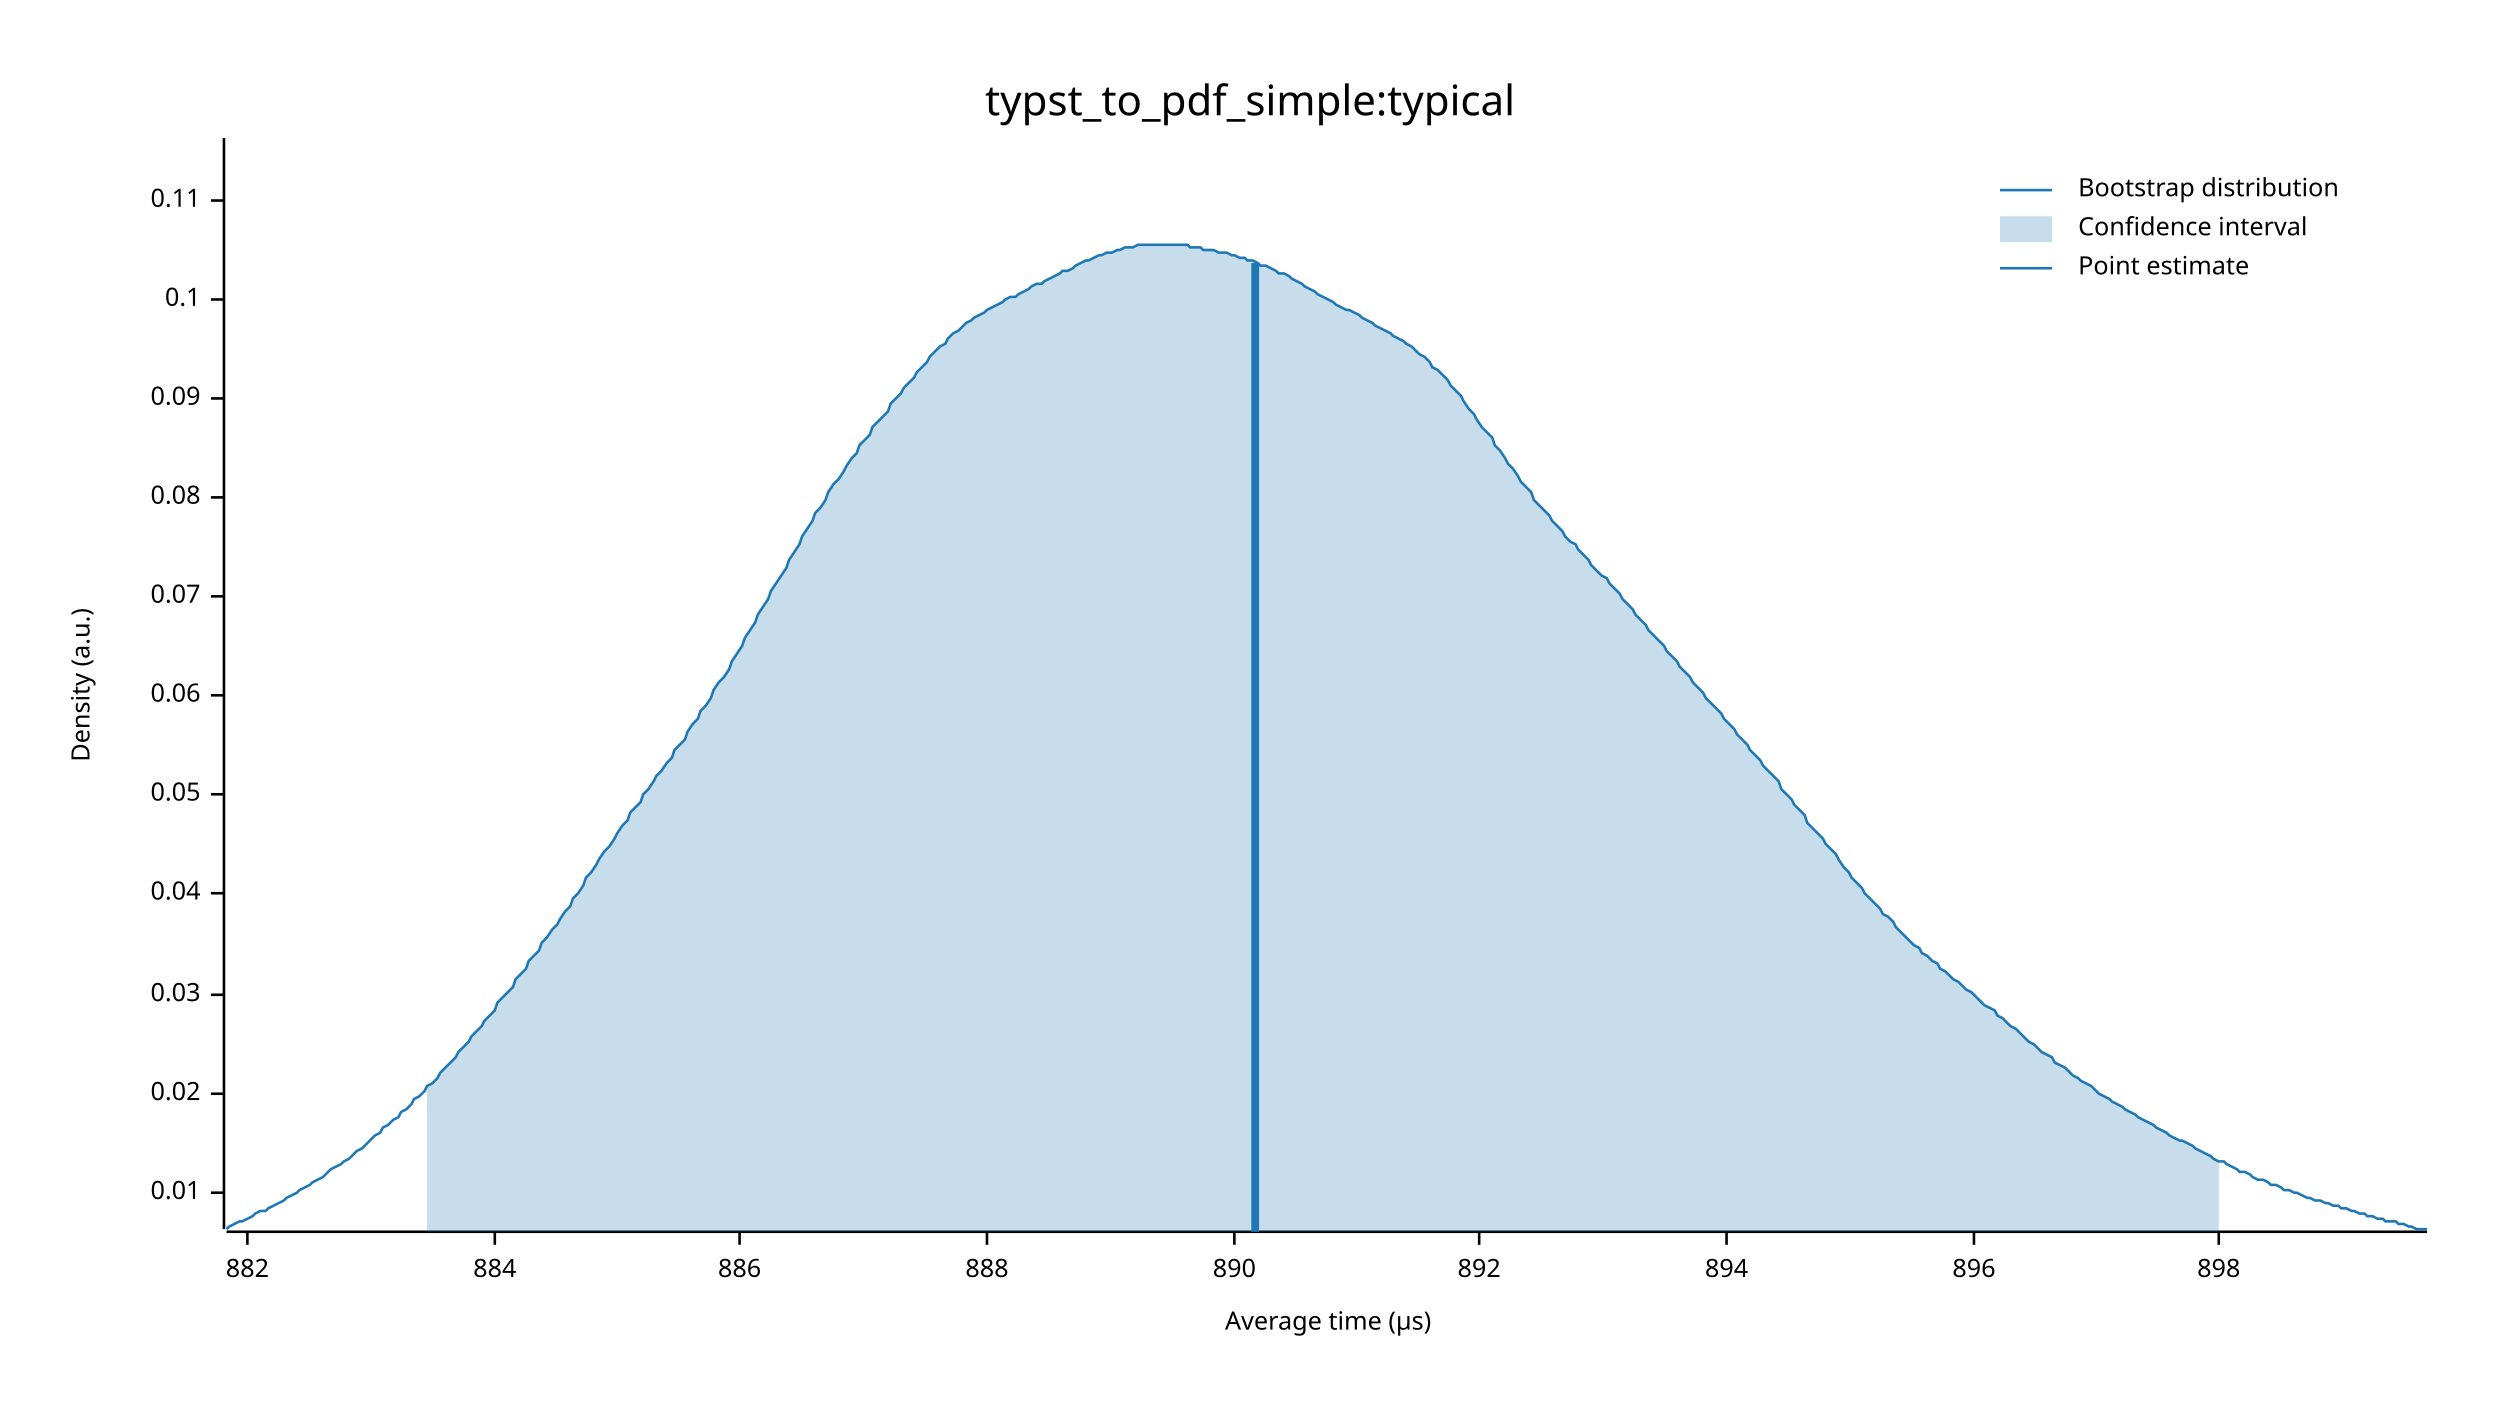
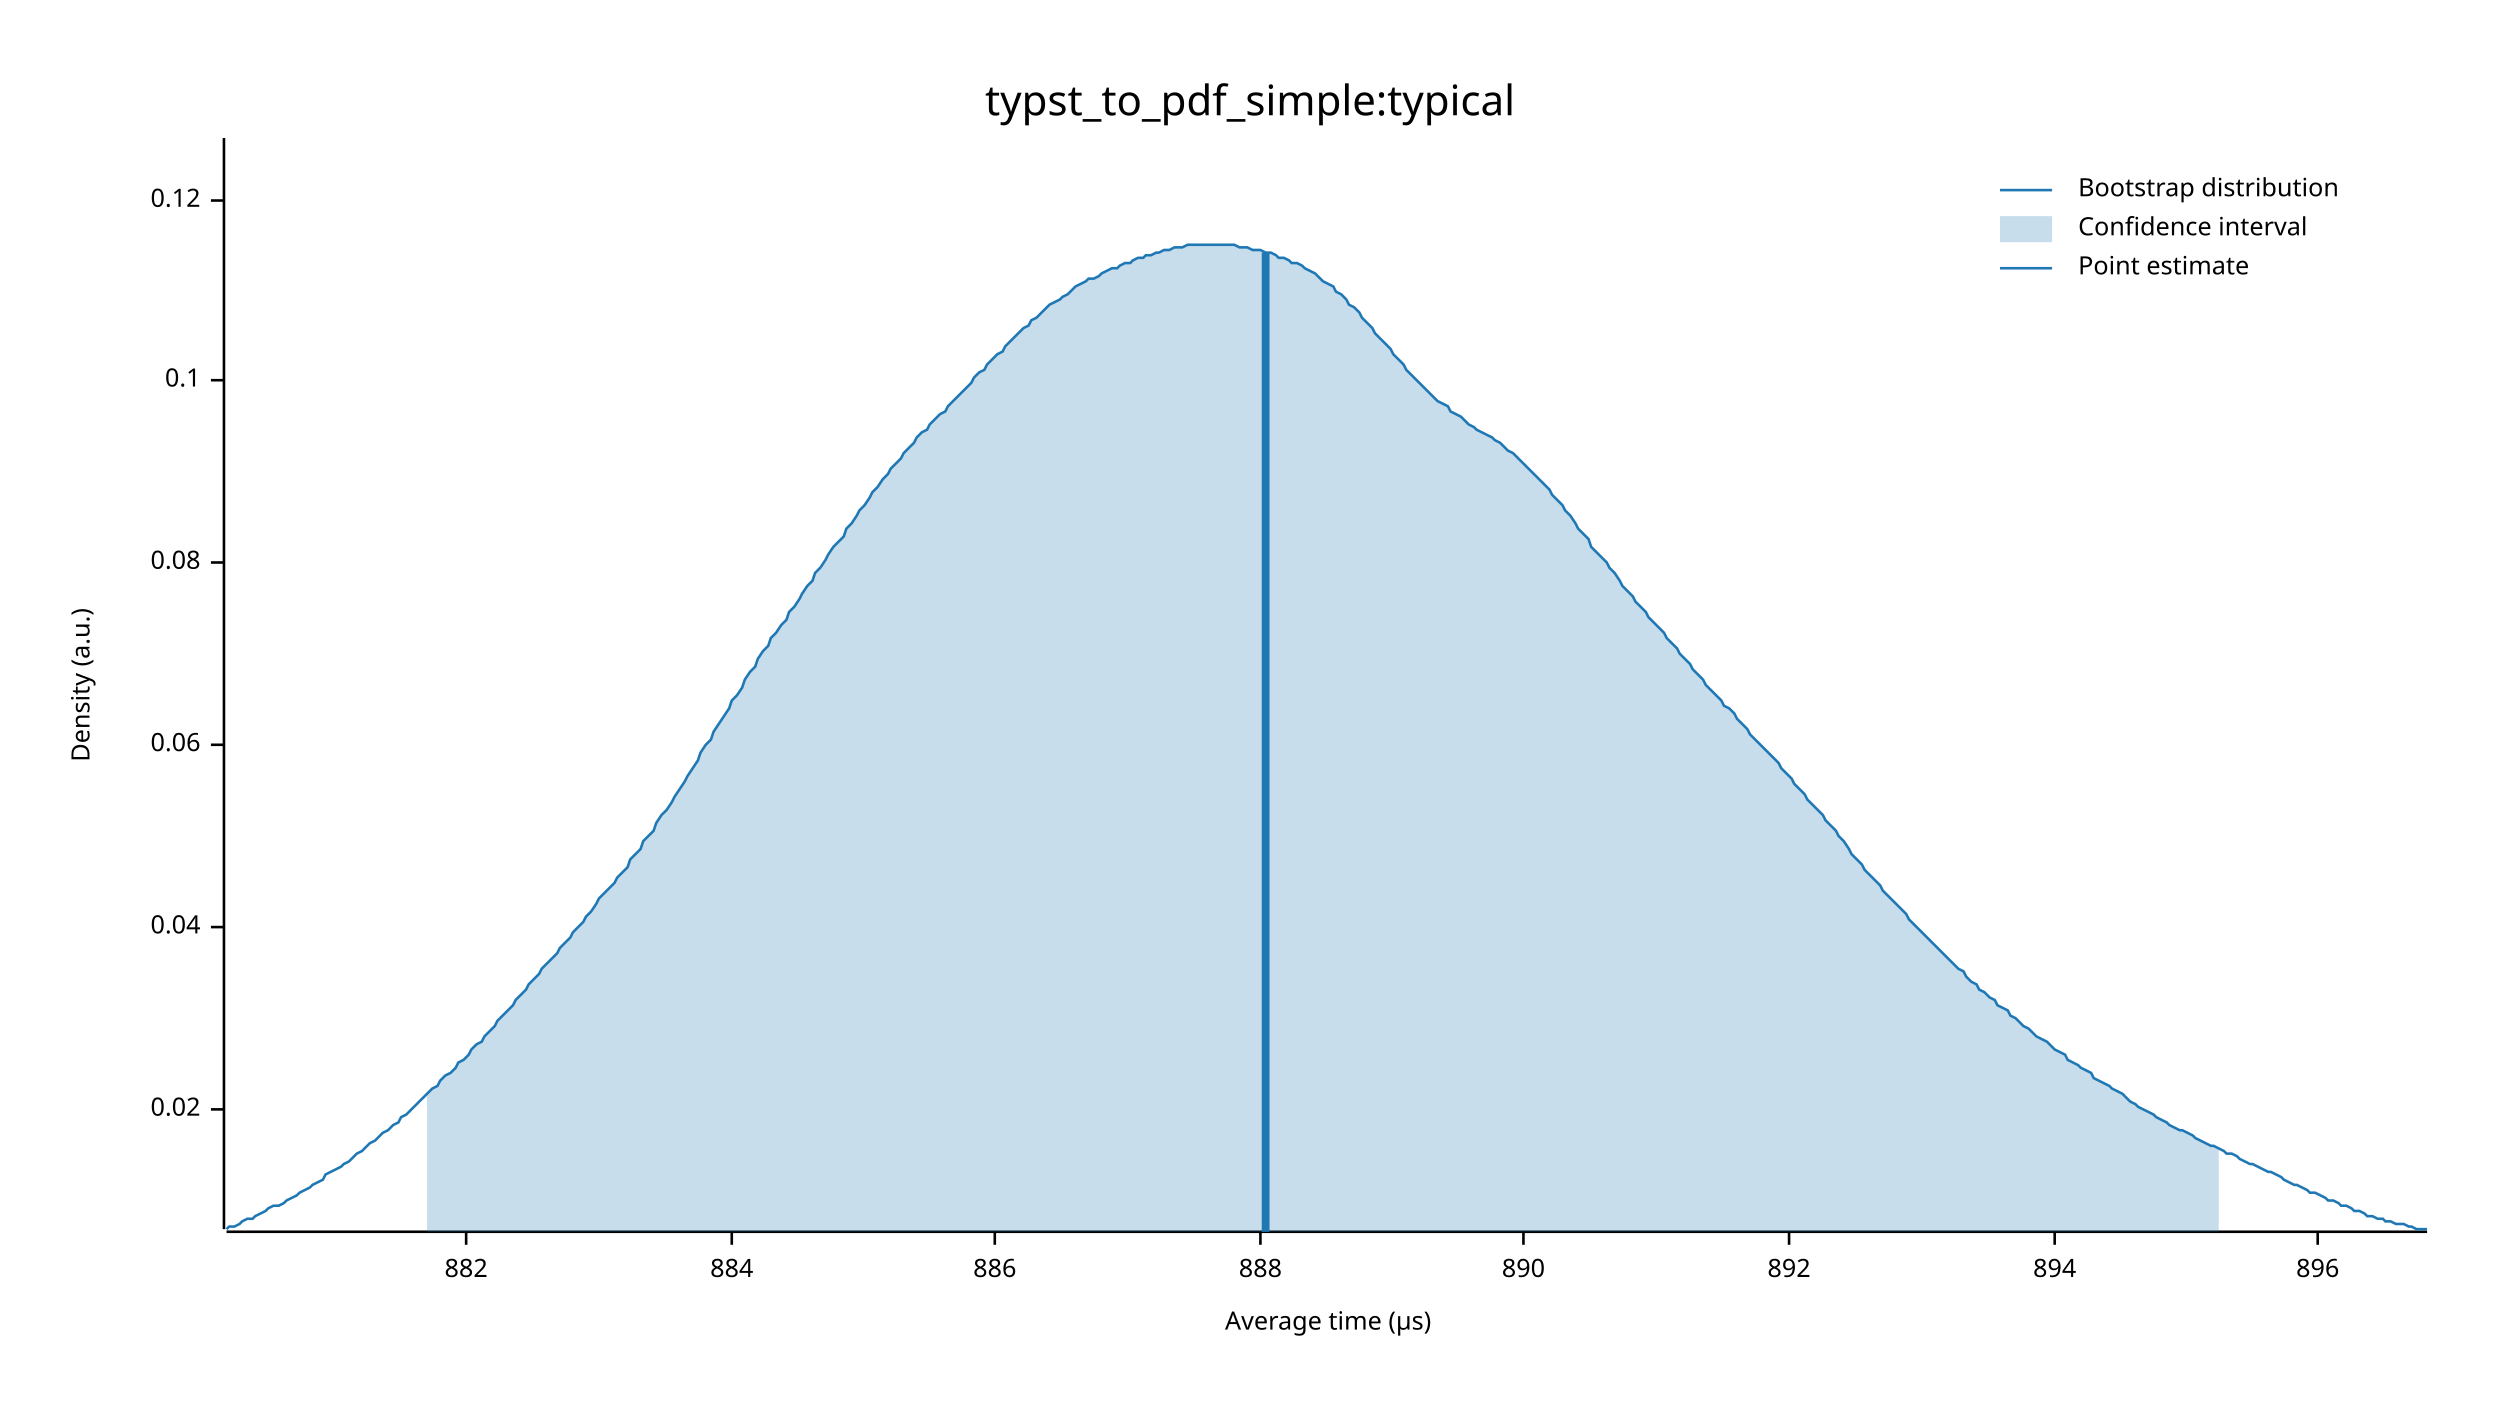
<svg xmlns="http://www.w3.org/2000/svg" width="960" height="540" viewBox="0 0 960 540">
  <text x="480" y="32" dy="0.76em" text-anchor="middle" font-family="sans-serif" font-size="16.129" opacity="1" fill="#000000">
typst_to_pdf_simple:typical
</text>
  <text x="27" y="263" dy="0.76em" text-anchor="middle" font-family="sans-serif" font-size="9.677" opacity="1" fill="#000000" transform="rotate(270, 27, 263)">
Density (a.u.)
</text>
  <text x="510" y="513" dy="-0.5ex" text-anchor="middle" font-family="sans-serif" font-size="9.677" opacity="1" fill="#000000">
Average time (µs)
</text>
  <polyline fill="none" opacity="1" stroke="#000000" stroke-width="1" points="86,53 86,472 " />
-   <text x="77" y="458" dy="0.5ex" text-anchor="end" font-family="sans-serif" font-size="9.677" opacity="1" fill="#000000">
- 0.01
- </text>
-   <polyline fill="none" opacity="1" stroke="#000000" stroke-width="1" points="81,458 86,458 " />
-   <text x="77" y="420" dy="0.5ex" text-anchor="end" font-family="sans-serif" font-size="9.677" opacity="1" fill="#000000">
+   <text x="77" y="426" dy="0.5ex" text-anchor="end" font-family="sans-serif" font-size="9.677" opacity="1" fill="#000000">
0.02
</text>
-   <polyline fill="none" opacity="1" stroke="#000000" stroke-width="1" points="81,420 86,420 " />
-   <text x="77" y="382" dy="0.5ex" text-anchor="end" font-family="sans-serif" font-size="9.677" opacity="1" fill="#000000">
- 0.03
- </text>
-   <polyline fill="none" opacity="1" stroke="#000000" stroke-width="1" points="81,382 86,382 " />
-   <text x="77" y="343" dy="0.5ex" text-anchor="end" font-family="sans-serif" font-size="9.677" opacity="1" fill="#000000">
+   <polyline fill="none" opacity="1" stroke="#000000" stroke-width="1" points="81,426 86,426 " />
+   <text x="77" y="356" dy="0.5ex" text-anchor="end" font-family="sans-serif" font-size="9.677" opacity="1" fill="#000000">
0.04
</text>
-   <polyline fill="none" opacity="1" stroke="#000000" stroke-width="1" points="81,343 86,343 " />
-   <text x="77" y="305" dy="0.5ex" text-anchor="end" font-family="sans-serif" font-size="9.677" opacity="1" fill="#000000">
- 0.05
- </text>
-   <polyline fill="none" opacity="1" stroke="#000000" stroke-width="1" points="81,305 86,305 " />
-   <text x="77" y="267" dy="0.5ex" text-anchor="end" font-family="sans-serif" font-size="9.677" opacity="1" fill="#000000">
+   <polyline fill="none" opacity="1" stroke="#000000" stroke-width="1" points="81,356 86,356 " />
+   <text x="77" y="286" dy="0.5ex" text-anchor="end" font-family="sans-serif" font-size="9.677" opacity="1" fill="#000000">
0.06
</text>
-   <polyline fill="none" opacity="1" stroke="#000000" stroke-width="1" points="81,267 86,267 " />
-   <text x="77" y="229" dy="0.5ex" text-anchor="end" font-family="sans-serif" font-size="9.677" opacity="1" fill="#000000">
- 0.07
- </text>
-   <polyline fill="none" opacity="1" stroke="#000000" stroke-width="1" points="81,229 86,229 " />
-   <text x="77" y="191" dy="0.5ex" text-anchor="end" font-family="sans-serif" font-size="9.677" opacity="1" fill="#000000">
+   <polyline fill="none" opacity="1" stroke="#000000" stroke-width="1" points="81,286 86,286 " />
+   <text x="77" y="216" dy="0.5ex" text-anchor="end" font-family="sans-serif" font-size="9.677" opacity="1" fill="#000000">
0.08
</text>
-   <polyline fill="none" opacity="1" stroke="#000000" stroke-width="1" points="81,191 86,191 " />
-   <text x="77" y="153" dy="0.5ex" text-anchor="end" font-family="sans-serif" font-size="9.677" opacity="1" fill="#000000">
- 0.09
- </text>
-   <polyline fill="none" opacity="1" stroke="#000000" stroke-width="1" points="81,153 86,153 " />
-   <text x="77" y="115" dy="0.5ex" text-anchor="end" font-family="sans-serif" font-size="9.677" opacity="1" fill="#000000">
+   <polyline fill="none" opacity="1" stroke="#000000" stroke-width="1" points="81,216 86,216 " />
+   <text x="77" y="146" dy="0.5ex" text-anchor="end" font-family="sans-serif" font-size="9.677" opacity="1" fill="#000000">
0.1
</text>
-   <polyline fill="none" opacity="1" stroke="#000000" stroke-width="1" points="81,115 86,115 " />
+   <polyline fill="none" opacity="1" stroke="#000000" stroke-width="1" points="81,146 86,146 " />
  <text x="77" y="77" dy="0.5ex" text-anchor="end" font-family="sans-serif" font-size="9.677" opacity="1" fill="#000000">
- 0.11
+ 0.12
</text>
  <polyline fill="none" opacity="1" stroke="#000000" stroke-width="1" points="81,77 86,77 " />
  <polyline fill="none" opacity="1" stroke="#000000" stroke-width="1" points="87,473 932,473 " />
-   <text x="95" y="483" dy="0.76em" text-anchor="middle" font-family="sans-serif" font-size="9.677" opacity="1" fill="#000000">
+   <text x="179" y="483" dy="0.76em" text-anchor="middle" font-family="sans-serif" font-size="9.677" opacity="1" fill="#000000">
882
</text>
-   <polyline fill="none" opacity="1" stroke="#000000" stroke-width="1" points="95,473 95,478 " />
-   <text x="190" y="483" dy="0.76em" text-anchor="middle" font-family="sans-serif" font-size="9.677" opacity="1" fill="#000000">
+   <polyline fill="none" opacity="1" stroke="#000000" stroke-width="1" points="179,473 179,478 " />
+   <text x="281" y="483" dy="0.76em" text-anchor="middle" font-family="sans-serif" font-size="9.677" opacity="1" fill="#000000">
884
</text>
-   <polyline fill="none" opacity="1" stroke="#000000" stroke-width="1" points="190,473 190,478 " />
-   <text x="284" y="483" dy="0.76em" text-anchor="middle" font-family="sans-serif" font-size="9.677" opacity="1" fill="#000000">
+   <polyline fill="none" opacity="1" stroke="#000000" stroke-width="1" points="281,473 281,478 " />
+   <text x="382" y="483" dy="0.76em" text-anchor="middle" font-family="sans-serif" font-size="9.677" opacity="1" fill="#000000">
886
</text>
-   <polyline fill="none" opacity="1" stroke="#000000" stroke-width="1" points="284,473 284,478 " />
-   <text x="379" y="483" dy="0.76em" text-anchor="middle" font-family="sans-serif" font-size="9.677" opacity="1" fill="#000000">
+   <polyline fill="none" opacity="1" stroke="#000000" stroke-width="1" points="382,473 382,478 " />
+   <text x="484" y="483" dy="0.76em" text-anchor="middle" font-family="sans-serif" font-size="9.677" opacity="1" fill="#000000">
888
</text>
-   <polyline fill="none" opacity="1" stroke="#000000" stroke-width="1" points="379,473 379,478 " />
-   <text x="474" y="483" dy="0.76em" text-anchor="middle" font-family="sans-serif" font-size="9.677" opacity="1" fill="#000000">
+   <polyline fill="none" opacity="1" stroke="#000000" stroke-width="1" points="484,473 484,478 " />
+   <text x="585" y="483" dy="0.76em" text-anchor="middle" font-family="sans-serif" font-size="9.677" opacity="1" fill="#000000">
890
</text>
-   <polyline fill="none" opacity="1" stroke="#000000" stroke-width="1" points="474,473 474,478 " />
-   <text x="568" y="483" dy="0.76em" text-anchor="middle" font-family="sans-serif" font-size="9.677" opacity="1" fill="#000000">
+   <polyline fill="none" opacity="1" stroke="#000000" stroke-width="1" points="585,473 585,478 " />
+   <text x="687" y="483" dy="0.76em" text-anchor="middle" font-family="sans-serif" font-size="9.677" opacity="1" fill="#000000">
892
</text>
-   <polyline fill="none" opacity="1" stroke="#000000" stroke-width="1" points="568,473 568,478 " />
-   <text x="663" y="483" dy="0.76em" text-anchor="middle" font-family="sans-serif" font-size="9.677" opacity="1" fill="#000000">
+   <polyline fill="none" opacity="1" stroke="#000000" stroke-width="1" points="687,473 687,478 " />
+   <text x="789" y="483" dy="0.76em" text-anchor="middle" font-family="sans-serif" font-size="9.677" opacity="1" fill="#000000">
894
</text>
-   <polyline fill="none" opacity="1" stroke="#000000" stroke-width="1" points="663,473 663,478 " />
-   <text x="758" y="483" dy="0.76em" text-anchor="middle" font-family="sans-serif" font-size="9.677" opacity="1" fill="#000000">
+   <polyline fill="none" opacity="1" stroke="#000000" stroke-width="1" points="789,473 789,478 " />
+   <text x="890" y="483" dy="0.76em" text-anchor="middle" font-family="sans-serif" font-size="9.677" opacity="1" fill="#000000">
896
</text>
-   <polyline fill="none" opacity="1" stroke="#000000" stroke-width="1" points="758,473 758,478 " />
-   <text x="852" y="483" dy="0.76em" text-anchor="middle" font-family="sans-serif" font-size="9.677" opacity="1" fill="#000000">
- 898
- </text>
-   <polyline fill="none" opacity="1" stroke="#000000" stroke-width="1" points="852,473 852,478 " />
-   <polyline fill="none" opacity="1" stroke="#1F78B4" stroke-width="1" points="87,472 88,471 90,470 92,469 93,469 95,468 97,467 98,466 100,465 102,465 103,464 105,463 107,462 109,461 110,460 112,459 114,458 115,457 117,456 119,455 120,454 122,453 124,452 125,451 127,449 129,448 131,447 132,446 134,445 136,443 137,442 139,441 141,439 142,438 144,436 146,435 147,433 149,432 151,430 153,429 154,427 156,426 158,424 159,422 161,421 163,419 164,417 166,416 168,414 169,412 171,410 173,408 175,406 176,404 178,402 180,400 181,398 183,396 185,394 186,392 188,390 190,388 191,385 193,383 195,381 197,379 198,376 200,374 202,372 203,369 205,367 207,365 208,362 210,360 212,357 214,355 215,353 217,350 219,348 220,345 222,343 224,340 225,337 227,335 229,332 230,330 232,327 234,325 236,322 237,320 239,317 241,315 242,312 244,310 246,308 247,305 249,303 251,300 252,298 254,296 256,293 258,291 259,288 261,286 263,284 264,281 266,278 268,276 269,273 271,271 273,268 274,265 276,262 278,260 280,257 281,254 283,251 285,248 286,245 288,242 290,239 291,236 293,233 295,230 296,227 298,224 300,221 302,218 303,215 305,212 307,209 308,206 310,203 312,200 313,197 315,195 317,192 318,189 320,186 322,184 324,181 325,179 327,176 329,174 330,171 332,169 334,167 335,164 337,162 339,160 341,158 342,155 344,153 346,151 347,149 349,147 351,145 352,143 354,141 356,139 357,137 359,135 361,133 363,132 364,130 366,128 368,127 369,126 371,124 373,123 374,122 376,121 378,120 379,119 381,118 383,117 385,116 386,115 388,114 390,114 391,113 393,112 395,111 396,110 398,109 400,109 401,108 403,107 405,106 407,105 408,104 410,104 412,103 413,102 415,101 417,100 418,100 420,99 422,98 423,98 425,97 427,97 429,96 430,96 432,95 434,95 435,95 437,94 439,94 440,94 442,94 444,94 445,94 447,94 449,94 451,94 452,94 454,94 456,94 457,95 459,95 461,95 462,96 464,96 466,96 468,97 469,97 471,97 473,98 474,98 476,99 478,99 479,100 481,100 483,101 484,102 486,102 488,103 490,104 491,105 493,105 495,106 496,107 498,108 500,109 501,110 503,111 505,112 506,113 508,114 510,115 512,116 513,117 515,118 517,119 518,119 520,120 522,121 523,122 525,123 527,124 528,125 530,126 532,127 534,128 535,129 537,130 539,131 540,132 542,133 544,135 545,136 547,137 549,139 550,141 552,142 554,144 556,146 557,148 559,150 561,152 562,154 564,157 566,159 567,161 569,164 571,166 573,168 574,171 576,173 578,176 579,178 581,180 583,183 584,185 586,187 588,189 589,192 591,194 593,196 595,198 596,200 598,202 600,204 601,206 603,208 605,209 606,211 608,213 610,215 611,217 613,219 615,221 617,222 618,224 620,226 622,228 623,230 625,232 627,234 628,236 630,238 632,240 633,242 635,244 637,246 639,248 640,250 642,252 644,254 645,256 647,258 649,260 650,262 652,264 654,266 655,268 657,270 659,272 661,274 662,276 664,278 666,280 667,282 669,284 671,286 672,288 674,290 676,292 677,294 679,296 681,298 683,300 684,303 686,305 688,307 689,309 691,311 693,313 694,316 696,318 698,320 700,322 701,324 703,326 705,328 706,330 708,333 710,335 711,337 713,339 715,341 716,343 718,345 720,347 722,349 723,351 725,352 727,354 728,356 730,358 732,360 733,361 735,363 737,364 738,366 740,367 742,369 744,370 745,372 747,373 749,375 750,376 752,377 754,379 755,380 757,381 759,383 760,384 762,386 764,387 766,388 767,390 769,391 771,393 772,394 774,395 776,397 777,398 779,400 781,401 782,402 784,404 786,405 788,406 789,408 791,409 793,410 794,411 796,413 798,414 799,415 801,416 803,417 804,418 806,420 808,421 810,422 811,423 813,424 815,425 816,426 818,427 820,428 821,429 823,430 825,431 827,432 828,433 830,434 832,435 833,436 835,437 837,438 838,438 840,439 842,440 843,441 845,442 847,443 849,444 850,445 852,446 854,446 855,447 857,448 859,449 860,450 862,450 864,451 865,452 867,453 869,453 871,454 872,455 874,455 876,456 877,457 879,457 881,458 882,458 884,459 886,460 887,460 889,461 891,461 893,462 894,462 896,463 898,463 899,464 901,464 903,465 904,465 906,466 908,466 909,467 911,467 913,468 915,468 916,469 918,469 920,469 921,470 923,470 925,471 926,471 928,472 930,472 932,472 " />
-   <polygon opacity="0.25" fill="#1F78B4" points="164,417 166,416 168,414 169,412 171,410 173,408 175,406 176,404 178,402 180,400 181,398 183,396 185,394 186,392 188,390 190,388 191,385 193,383 195,381 197,379 198,376 200,374 202,372 203,369 205,367 207,365 208,362 210,360 212,357 214,355 215,353 217,350 219,348 220,345 222,343 224,340 225,337 227,335 229,332 230,330 232,327 234,325 236,322 237,320 239,317 241,315 242,312 244,310 246,308 247,305 249,303 251,300 252,298 254,296 256,293 258,291 259,288 261,286 263,284 264,281 266,278 268,276 269,273 271,271 273,268 274,265 276,262 278,260 280,257 281,254 283,251 285,248 286,245 288,242 290,239 291,236 293,233 295,230 296,227 298,224 300,221 302,218 303,215 305,212 307,209 308,206 310,203 312,200 313,197 315,195 317,192 318,189 320,186 322,184 324,181 325,179 327,176 329,174 330,171 332,169 334,167 335,164 337,162 339,160 341,158 342,155 344,153 346,151 347,149 349,147 351,145 352,143 354,141 356,139 357,137 359,135 361,133 363,132 364,130 366,128 368,127 369,126 371,124 373,123 374,122 376,121 378,120 379,119 381,118 383,117 385,116 386,115 388,114 390,114 391,113 393,112 395,111 396,110 398,109 400,109 401,108 403,107 405,106 407,105 408,104 410,104 412,103 413,102 415,101 417,100 418,100 420,99 422,98 423,98 425,97 427,97 429,96 430,96 432,95 434,95 435,95 437,94 439,94 440,94 442,94 444,94 445,94 447,94 449,94 451,94 452,94 454,94 456,94 457,95 459,95 461,95 462,96 464,96 466,96 468,97 469,97 471,97 473,98 474,98 476,99 478,99 479,100 481,100 483,101 484,102 486,102 488,103 490,104 491,105 493,105 495,106 496,107 498,108 500,109 501,110 503,111 505,112 506,113 508,114 510,115 512,116 513,117 515,118 517,119 518,119 520,120 522,121 523,122 525,123 527,124 528,125 530,126 532,127 534,128 535,129 537,130 539,131 540,132 542,133 544,135 545,136 547,137 549,139 550,141 552,142 554,144 556,146 557,148 559,150 561,152 562,154 564,157 566,159 567,161 569,164 571,166 573,168 574,171 576,173 578,176 579,178 581,180 583,183 584,185 586,187 588,189 589,192 591,194 593,196 595,198 596,200 598,202 600,204 601,206 603,208 605,209 606,211 608,213 610,215 611,217 613,219 615,221 617,222 618,224 620,226 622,228 623,230 625,232 627,234 628,236 630,238 632,240 633,242 635,244 637,246 639,248 640,250 642,252 644,254 645,256 647,258 649,260 650,262 652,264 654,266 655,268 657,270 659,272 661,274 662,276 664,278 666,280 667,282 669,284 671,286 672,288 674,290 676,292 677,294 679,296 681,298 683,300 684,303 686,305 688,307 689,309 691,311 693,313 694,316 696,318 698,320 700,322 701,324 703,326 705,328 706,330 708,333 710,335 711,337 713,339 715,341 716,343 718,345 720,347 722,349 723,351 725,352 727,354 728,356 730,358 732,360 733,361 735,363 737,364 738,366 740,367 742,369 744,370 745,372 747,373 749,375 750,376 752,377 754,379 755,380 757,381 759,383 760,384 762,386 764,387 766,388 767,390 769,391 771,393 772,394 774,395 776,397 777,398 779,400 781,401 782,402 784,404 786,405 788,406 789,408 791,409 793,410 794,411 796,413 798,414 799,415 801,416 803,417 804,418 806,420 808,421 810,422 811,423 813,424 815,425 816,426 818,427 820,428 821,429 823,430 825,431 827,432 828,433 830,434 832,435 833,436 835,437 837,438 838,438 840,439 842,440 843,441 845,442 847,443 849,444 850,445 852,446 852,473 164,473 " />
-   <polyline fill="none" opacity="1" stroke="#1F78B4" stroke-width="3" points="482,473 482,101 " />
+   <polyline fill="none" opacity="1" stroke="#000000" stroke-width="1" points="890,473 890,478 " />
+   <polyline fill="none" opacity="1" stroke="#1F78B4" stroke-width="1" points="87,472 88,471 90,471 92,470 93,469 95,468 97,468 98,467 100,466 102,465 103,464 105,463 107,463 109,462 110,461 112,460 114,459 115,458 117,457 119,456 120,455 122,454 124,453 125,451 127,450 129,449 131,448 132,447 134,446 136,444 137,443 139,442 141,440 142,439 144,438 146,436 147,435 149,434 151,432 153,431 154,429 156,428 158,426 159,425 161,423 163,421 164,420 166,418 168,417 169,415 171,413 173,412 175,410 176,408 178,407 180,405 181,403 183,401 185,400 186,398 188,396 190,394 191,392 193,390 195,388 197,386 198,384 200,382 202,380 203,378 205,376 207,374 208,372 210,370 212,368 214,366 215,364 217,362 219,360 220,358 222,356 224,354 225,352 227,350 229,347 230,345 232,343 234,341 236,339 237,337 239,335 241,333 242,330 244,328 246,326 247,323 249,321 251,319 252,316 254,313 256,311 258,308 259,306 261,303 263,300 264,298 266,295 268,292 269,289 271,286 273,284 274,281 276,278 278,275 280,272 281,269 283,267 285,264 286,261 288,258 290,256 291,253 293,250 295,248 296,245 298,243 300,240 302,238 303,235 305,233 307,230 308,228 310,225 312,223 313,220 315,218 317,215 318,213 320,210 322,208 324,206 325,203 327,201 329,198 330,196 332,194 334,191 335,189 337,187 339,184 341,182 342,180 344,178 346,176 347,174 349,172 351,170 352,168 354,166 356,165 357,163 359,161 361,159 363,158 364,156 366,154 368,152 369,151 371,149 373,147 374,145 376,143 378,142 379,140 381,138 383,136 385,135 386,133 388,131 390,129 391,128 393,126 395,125 396,123 398,122 400,120 401,119 403,117 405,116 407,115 408,114 410,113 412,111 413,110 415,109 417,108 418,107 420,107 422,106 423,105 425,104 427,103 429,103 430,102 432,101 434,101 435,100 437,99 439,99 440,98 442,98 444,97 445,97 447,96 449,96 451,95 452,95 454,95 456,94 457,94 459,94 461,94 462,94 464,94 466,94 468,94 469,94 471,94 473,94 474,94 476,95 478,95 479,95 481,96 483,96 484,96 486,97 488,97 490,98 491,99 493,99 495,100 496,101 498,101 500,102 501,103 503,104 505,105 506,106 508,108 510,109 512,110 513,112 515,113 517,115 518,117 520,118 522,120 523,122 525,124 527,126 528,128 530,130 532,132 534,134 535,136 537,138 539,140 540,142 542,144 544,146 545,147 547,149 549,151 550,152 552,154 554,155 556,156 557,158 559,159 561,160 562,161 564,163 566,164 567,165 569,166 571,167 573,168 574,169 576,170 578,172 579,173 581,174 583,176 584,177 586,179 588,181 589,182 591,184 593,186 595,188 596,190 598,192 600,194 601,196 603,198 605,201 606,203 608,205 610,207 611,210 613,212 615,214 617,216 618,218 620,220 622,223 623,225 625,227 627,229 628,231 630,233 632,235 633,237 635,239 637,241 639,243 640,245 642,247 644,249 645,251 647,253 649,255 650,257 652,259 654,261 655,263 657,265 659,267 661,269 662,271 664,272 666,274 667,276 669,278 671,280 672,282 674,284 676,286 677,287 679,289 681,291 683,293 684,295 686,297 688,299 689,301 691,303 693,305 694,307 696,309 698,311 700,313 701,315 703,317 705,319 706,321 708,323 710,326 711,328 713,330 715,332 716,334 718,336 720,338 722,340 723,342 725,344 727,346 728,347 730,349 732,351 733,353 735,355 737,357 738,358 740,360 742,362 744,364 745,365 747,367 749,369 750,370 752,372 754,373 755,375 757,377 759,378 760,380 762,381 764,383 766,384 767,386 769,387 771,388 772,390 774,391 776,393 777,394 779,395 781,397 782,398 784,399 786,400 788,402 789,403 791,404 793,405 794,407 796,408 798,409 799,410 801,411 803,412 804,414 806,415 808,416 810,417 811,418 813,419 815,420 816,421 818,423 820,424 821,425 823,426 825,427 827,428 828,429 830,430 832,431 833,432 835,433 837,434 838,434 840,435 842,436 843,437 845,438 847,439 849,440 850,440 852,441 854,442 855,443 857,443 859,444 860,445 862,446 864,447 865,447 867,448 869,449 871,450 872,450 874,451 876,452 877,453 879,454 881,455 882,455 884,456 886,457 887,458 889,458 891,459 893,460 894,461 896,461 898,462 899,463 901,463 903,464 904,465 906,465 908,466 909,467 911,467 913,468 915,468 916,469 918,469 920,470 921,470 923,470 925,471 926,471 928,472 930,472 932,472 " />
+   <polygon opacity="0.25" fill="#1F78B4" points="164,420 166,418 168,417 169,415 171,413 173,412 175,410 176,408 178,407 180,405 181,403 183,401 185,400 186,398 188,396 190,394 191,392 193,390 195,388 197,386 198,384 200,382 202,380 203,378 205,376 207,374 208,372 210,370 212,368 214,366 215,364 217,362 219,360 220,358 222,356 224,354 225,352 227,350 229,347 230,345 232,343 234,341 236,339 237,337 239,335 241,333 242,330 244,328 246,326 247,323 249,321 251,319 252,316 254,313 256,311 258,308 259,306 261,303 263,300 264,298 266,295 268,292 269,289 271,286 273,284 274,281 276,278 278,275 280,272 281,269 283,267 285,264 286,261 288,258 290,256 291,253 293,250 295,248 296,245 298,243 300,240 302,238 303,235 305,233 307,230 308,228 310,225 312,223 313,220 315,218 317,215 318,213 320,210 322,208 324,206 325,203 327,201 329,198 330,196 332,194 334,191 335,189 337,187 339,184 341,182 342,180 344,178 346,176 347,174 349,172 351,170 352,168 354,166 356,165 357,163 359,161 361,159 363,158 364,156 366,154 368,152 369,151 371,149 373,147 374,145 376,143 378,142 379,140 381,138 383,136 385,135 386,133 388,131 390,129 391,128 393,126 395,125 396,123 398,122 400,120 401,119 403,117 405,116 407,115 408,114 410,113 412,111 413,110 415,109 417,108 418,107 420,107 422,106 423,105 425,104 427,103 429,103 430,102 432,101 434,101 435,100 437,99 439,99 440,98 442,98 444,97 445,97 447,96 449,96 451,95 452,95 454,95 456,94 457,94 459,94 461,94 462,94 464,94 466,94 468,94 469,94 471,94 473,94 474,94 476,95 478,95 479,95 481,96 483,96 484,96 486,97 488,97 490,98 491,99 493,99 495,100 496,101 498,101 500,102 501,103 503,104 505,105 506,106 508,108 510,109 512,110 513,112 515,113 517,115 518,117 520,118 522,120 523,122 525,124 527,126 528,128 530,130 532,132 534,134 535,136 537,138 539,140 540,142 542,144 544,146 545,147 547,149 549,151 550,152 552,154 554,155 556,156 557,158 559,159 561,160 562,161 564,163 566,164 567,165 569,166 571,167 573,168 574,169 576,170 578,172 579,173 581,174 583,176 584,177 586,179 588,181 589,182 591,184 593,186 595,188 596,190 598,192 600,194 601,196 603,198 605,201 606,203 608,205 610,207 611,210 613,212 615,214 617,216 618,218 620,220 622,223 623,225 625,227 627,229 628,231 630,233 632,235 633,237 635,239 637,241 639,243 640,245 642,247 644,249 645,251 647,253 649,255 650,257 652,259 654,261 655,263 657,265 659,267 661,269 662,271 664,272 666,274 667,276 669,278 671,280 672,282 674,284 676,286 677,287 679,289 681,291 683,293 684,295 686,297 688,299 689,301 691,303 693,305 694,307 696,309 698,311 700,313 701,315 703,317 705,319 706,321 708,323 710,326 711,328 713,330 715,332 716,334 718,336 720,338 722,340 723,342 725,344 727,346 728,347 730,349 732,351 733,353 735,355 737,357 738,358 740,360 742,362 744,364 745,365 747,367 749,369 750,370 752,372 754,373 755,375 757,377 759,378 760,380 762,381 764,383 766,384 767,386 769,387 771,388 772,390 774,391 776,393 777,394 779,395 781,397 782,398 784,399 786,400 788,402 789,403 791,404 793,405 794,407 796,408 798,409 799,410 801,411 803,412 804,414 806,415 808,416 810,417 811,418 813,419 815,420 816,421 818,423 820,424 821,425 823,426 825,427 827,428 828,429 830,430 832,431 833,432 835,433 837,434 838,434 840,435 842,436 843,437 845,438 847,439 849,440 850,440 852,441 852,473 164,473 " />
+   <polyline fill="none" opacity="1" stroke="#1F78B4" stroke-width="3" points="486,473 486,97 " />
  <text x="798" y="68" dy="0.76em" text-anchor="start" font-family="sans-serif" font-size="9.677" opacity="1" fill="#000000">
Bootstrap distribution
</text>
  <text x="798" y="83" dy="0.76em" text-anchor="start" font-family="sans-serif" font-size="9.677" opacity="1" fill="#000000">
Confidence interval
</text>
  <text x="798" y="98" dy="0.76em" text-anchor="start" font-family="sans-serif" font-size="9.677" opacity="1" fill="#000000">
Point estimate
</text>
  <polyline fill="none" opacity="1" stroke="#1F78B4" stroke-width="1" points="768,73 788,73 " />
  <rect x="768" y="83" width="20" height="10" opacity="0.25" fill="#1F78B4" stroke="none" />
  <polyline fill="none" opacity="1" stroke="#1F78B4" stroke-width="1" points="768,103 788,103 " />
</svg>
